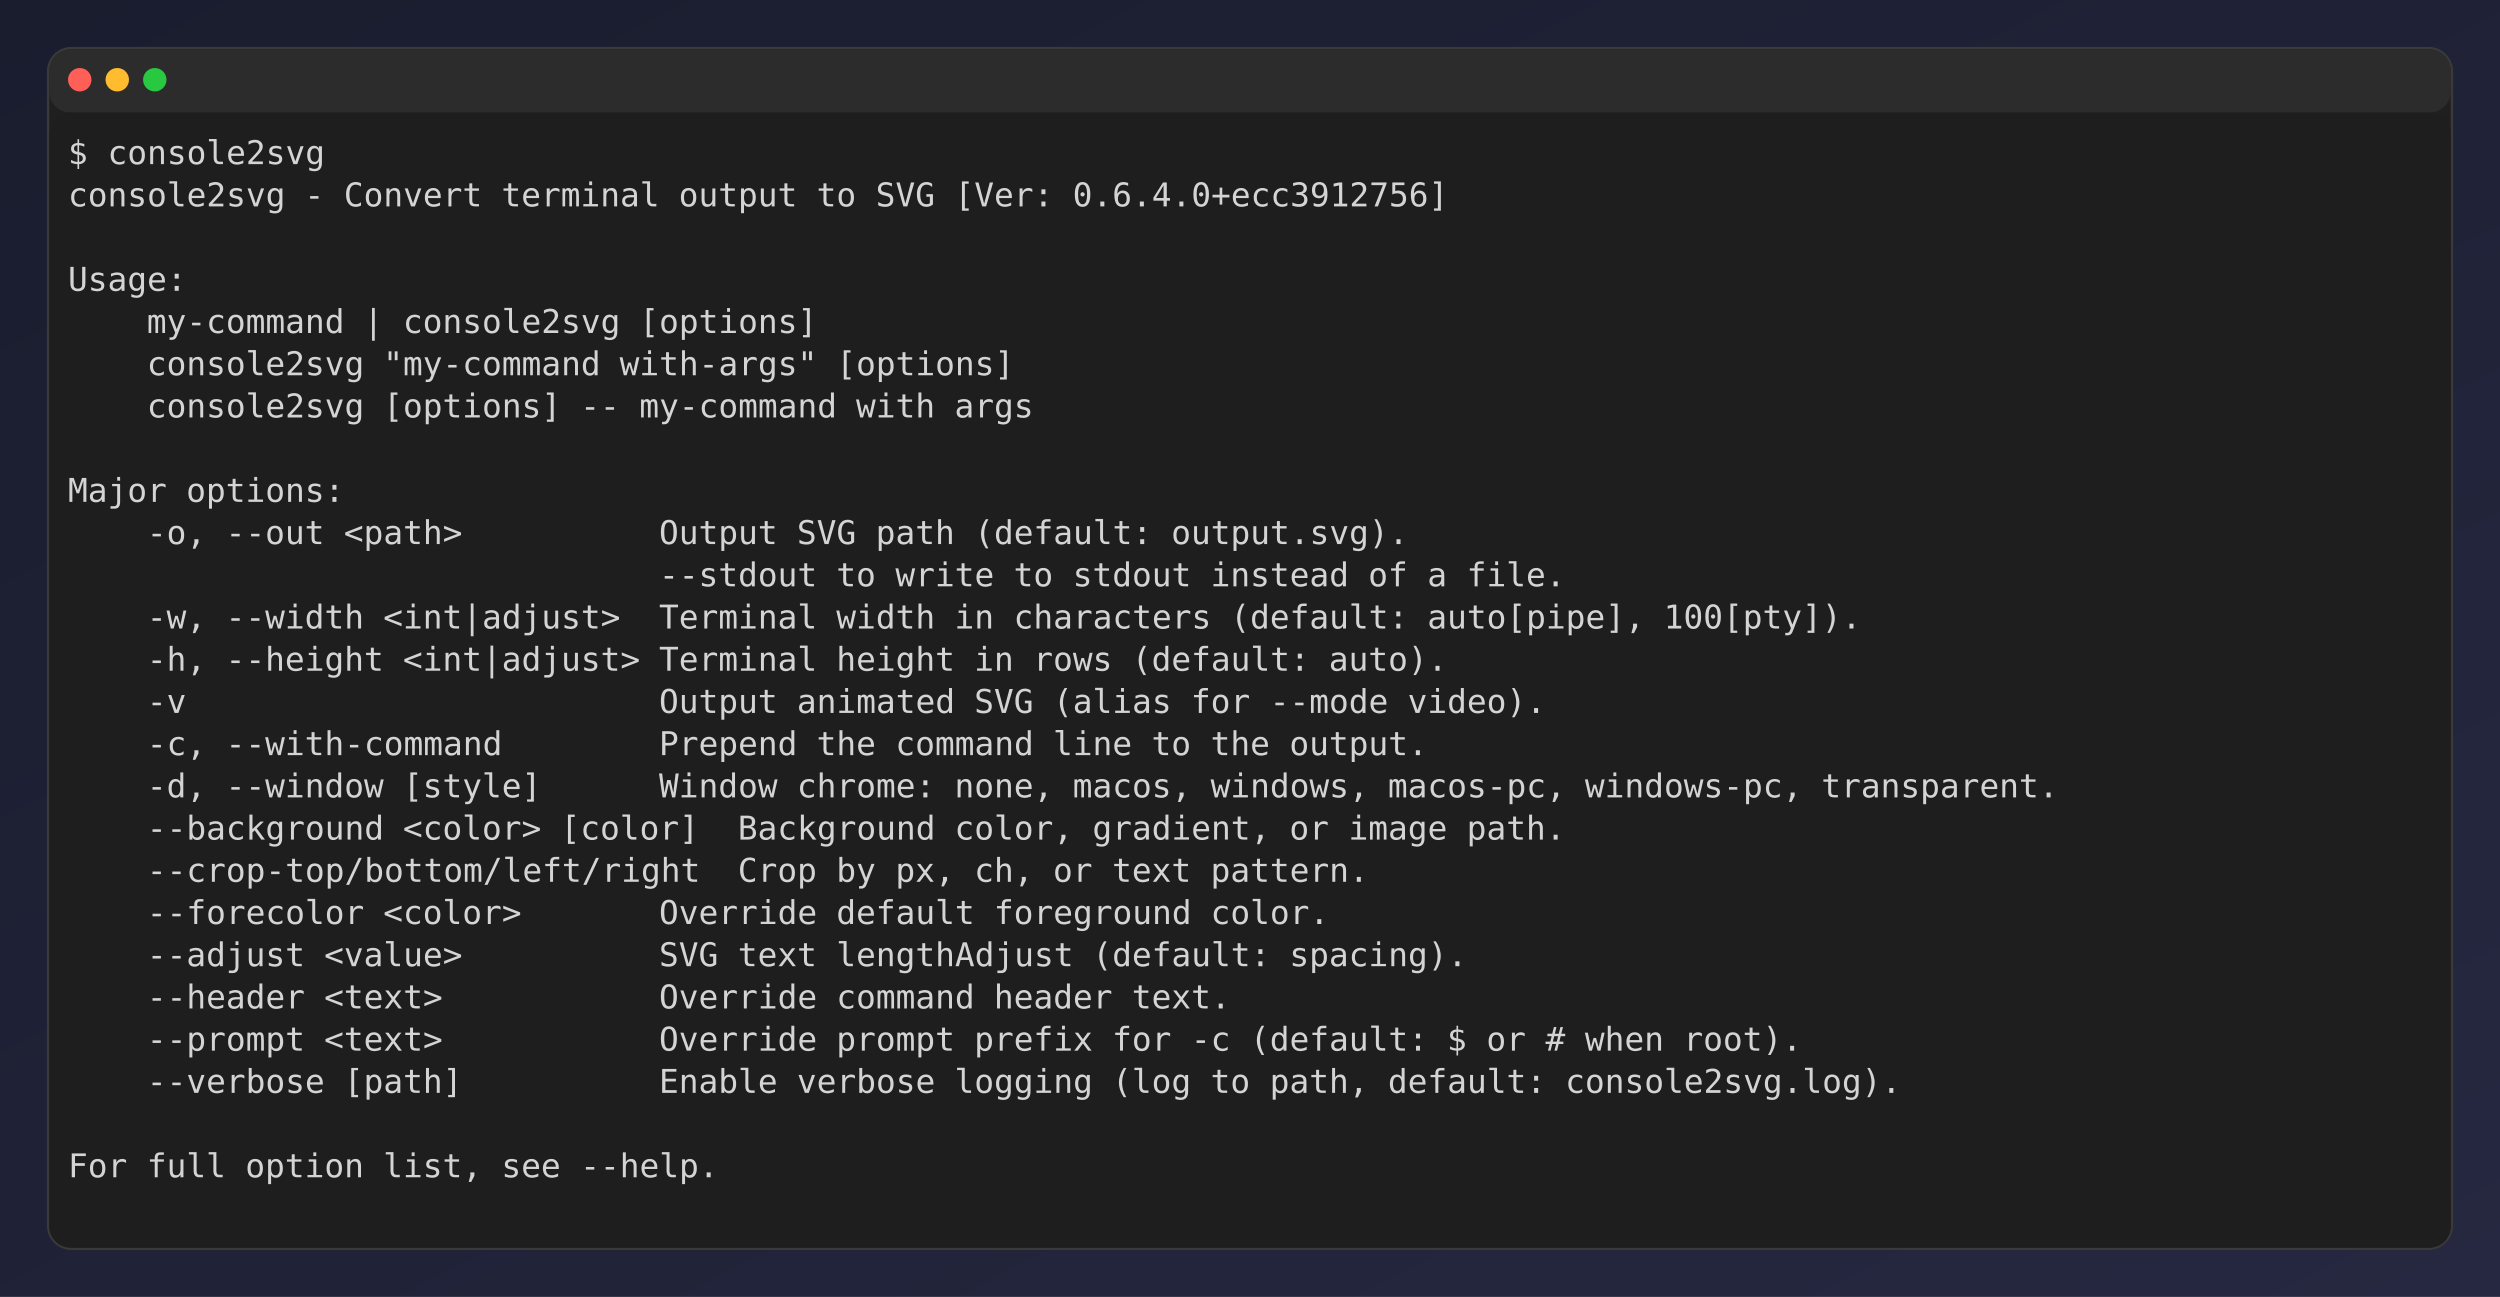
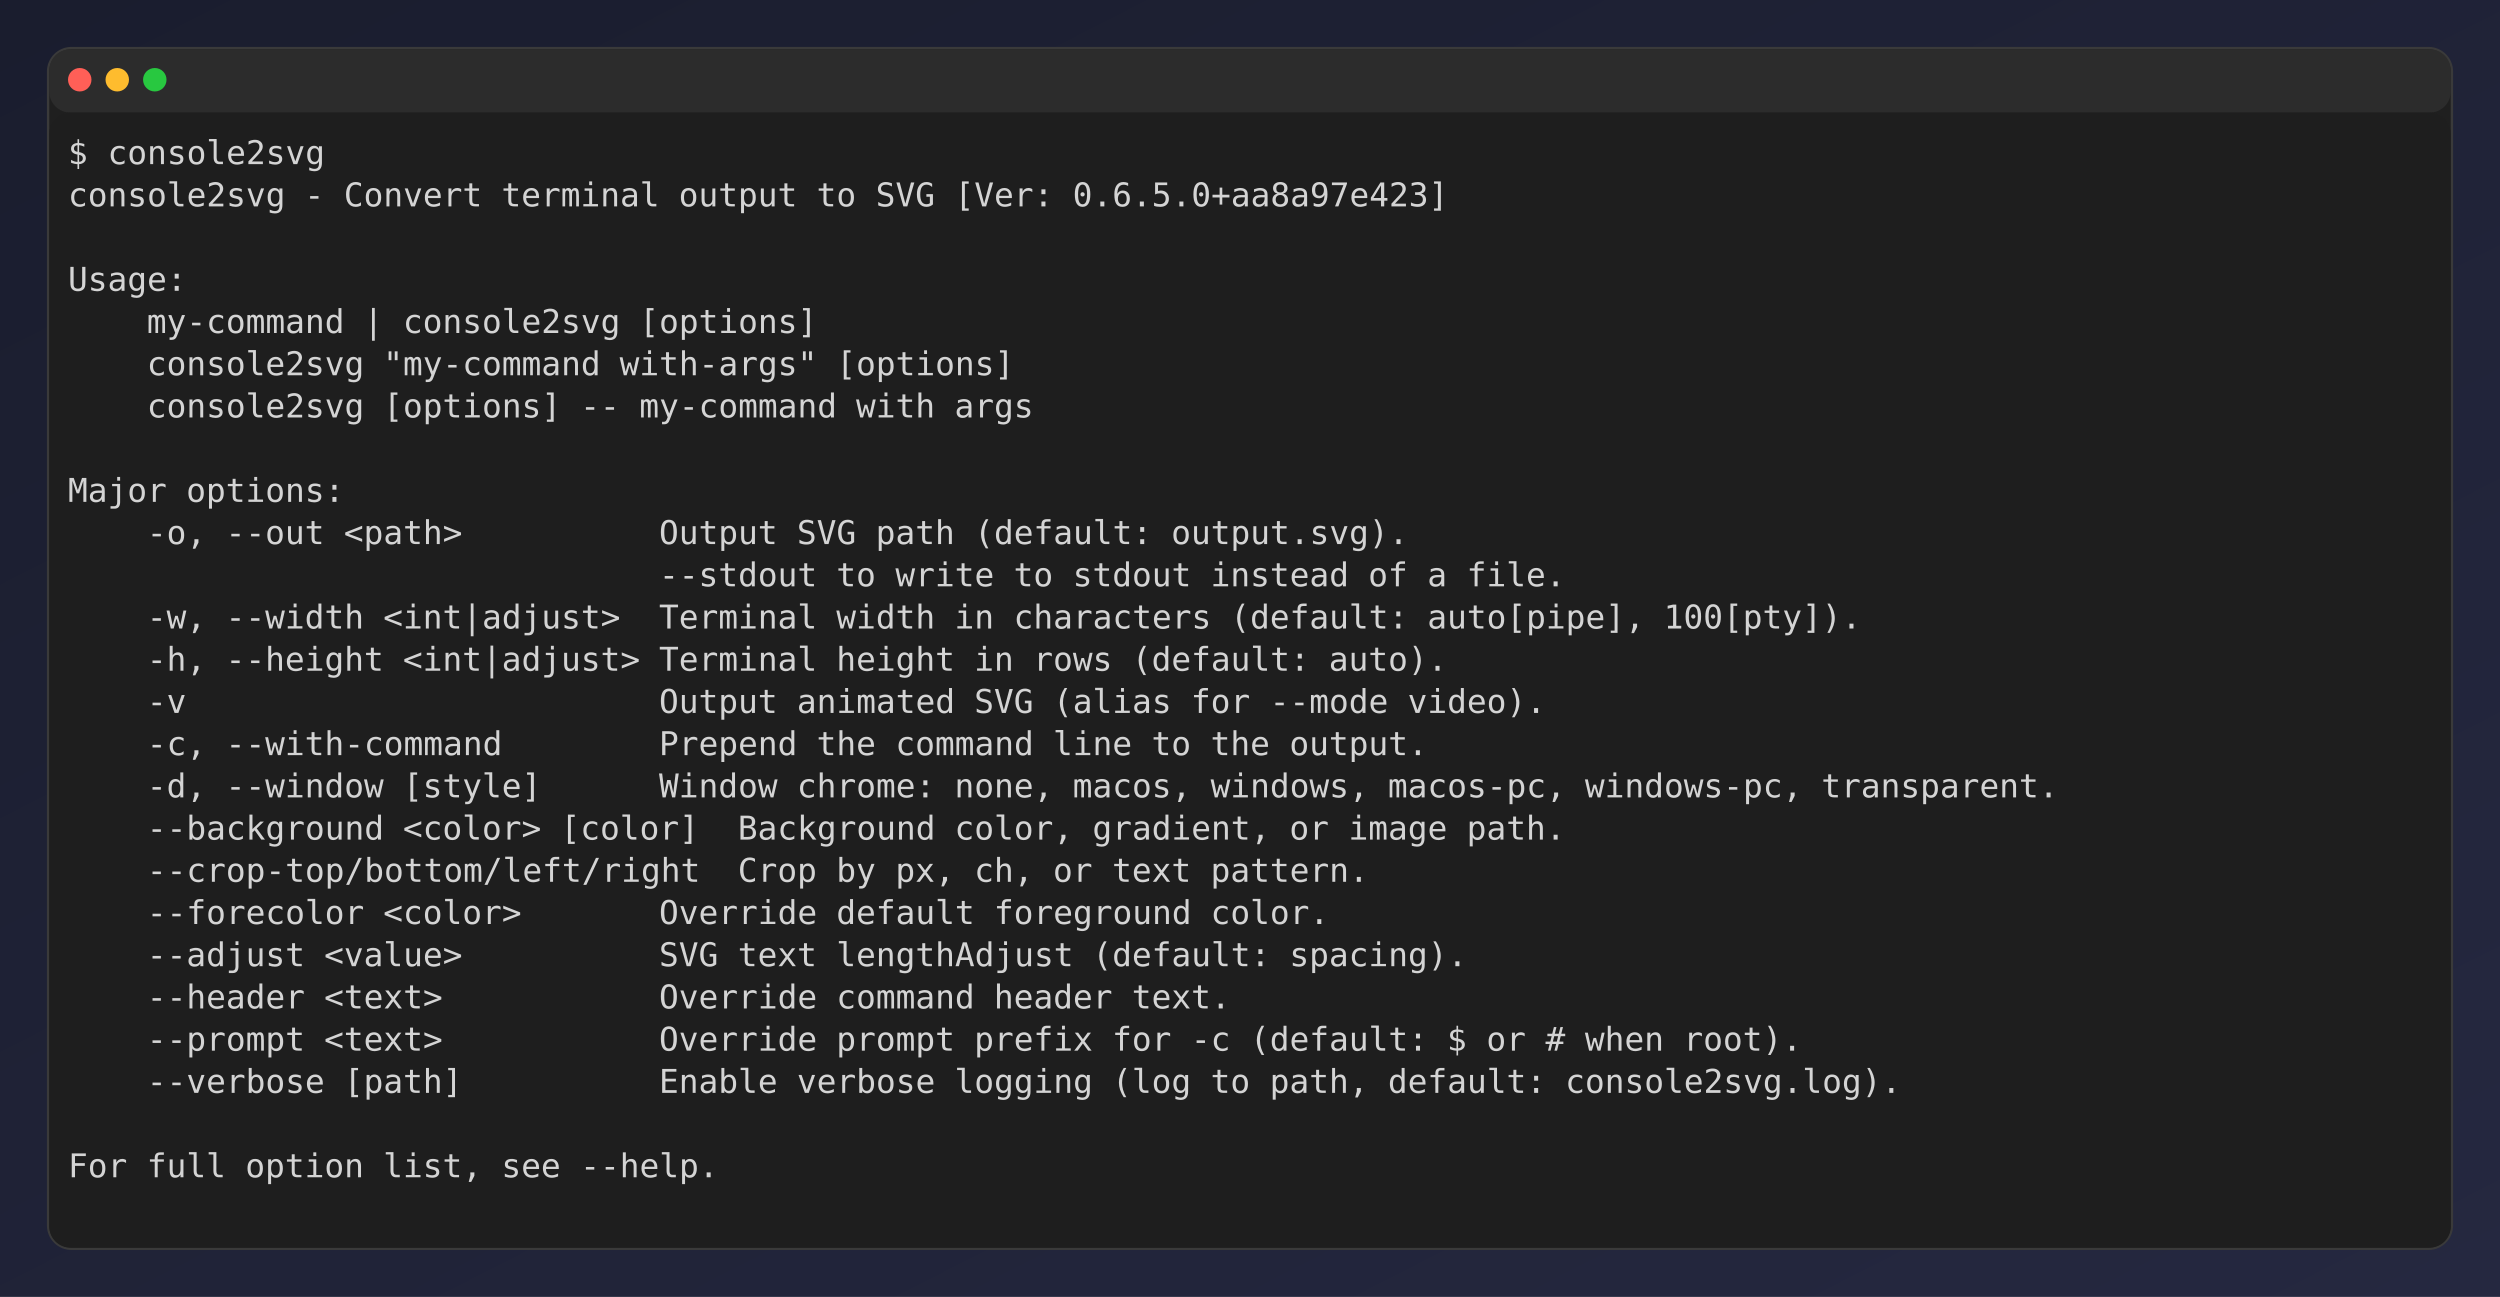
<svg xmlns="http://www.w3.org/2000/svg" width="1066" height="553" viewBox="0 0 1066 553" role="img" aria-label="console2svg output">
  <style>
.crt {
  font-family: ui-monospace,"Cascadia Mono","Segoe UI Mono","SFMono-Regular",Menlo,monospace;
  font-size: 14px;
}
text {
  dominant-baseline: alphabetic;
}
.bg {
  shape-rendering: crispEdges;
}
</style>
  <defs>
    <linearGradient id="desktop-bg" x1="0%" y1="0%" x2="100%" y2="100%">
      <stop offset="0%" stop-color="#1a1d2e" />
      <stop offset="100%" stop-color="#252840" />
    </linearGradient>
  </defs>
  <rect width="1066" height="553" fill="url(#desktop-bg)" />
  <rect x="20.5" y="20.5" rx="10" ry="10" width="1025" height="512" fill="#1f1f1f" stroke="#3a3a3a" />
  <rect x="21" y="21" rx="9" ry="9" width="1024" height="27" fill="#2c2c2c" />
  <circle cx="34" cy="34" r="5" fill="#ff5f57" />
  <circle cx="50" cy="34" r="5" fill="#febc2e" />
  <circle cx="66" cy="34" r="5" fill="#28c840" />
  <rect x="21" y="48" width="1024" height="484" rx="9" ry="9" fill="#1e1e1e" />
  <rect x="29" y="56" width="1008" height="18" fill="#1e1e1e" />
  <text class="crt" x="29" y="70" fill="#d4d4d4">$ console2svg</text>
  <g transform="translate(29 74)">
    <rect width="1008" height="450" fill="#1e1e1e" />
    <text class="crt" x="0" y="14" fill="#d4d4d4" textLength="92.4" lengthAdjust="spacing">console2svg</text>
    <text class="crt" x="100.8" y="14" fill="#d4d4d4" textLength="8.4" lengthAdjust="spacing">-</text>
    <text class="crt" x="117.6" y="14" fill="#d4d4d4" textLength="58.8" lengthAdjust="spacing">Convert</text>
    <text class="crt" x="184.8" y="14" fill="#d4d4d4" textLength="67.2" lengthAdjust="spacing">terminal</text>
    <text class="crt" x="260.4" y="14" fill="#d4d4d4" textLength="50.4" lengthAdjust="spacing">output</text>
    <text class="crt" x="319.2" y="14" fill="#d4d4d4" textLength="16.8" lengthAdjust="spacing">to</text>
    <text class="crt" x="344.4" y="14" fill="#d4d4d4" textLength="25.2" lengthAdjust="spacing">SVG</text>
    <text class="crt" x="378" y="14" fill="#d4d4d4" textLength="42" lengthAdjust="spacing">[Ver:</text>
-     <text class="crt" x="428.4" y="14" fill="#d4d4d4" textLength="159.6" lengthAdjust="spacing">0.6.4.0+ecc3912756]</text>
+     <text class="crt" x="428.4" y="14" fill="#d4d4d4" textLength="159.6" lengthAdjust="spacing">0.6.5.0+aa8a97e423]</text>
    <text class="crt" x="0" y="50" fill="#d4d4d4" textLength="50.4" lengthAdjust="spacing">Usage:</text>
    <text class="crt" x="33.6" y="68" fill="#d4d4d4" textLength="84" lengthAdjust="spacing">my-command</text>
    <text class="crt" x="126" y="68" fill="#d4d4d4" textLength="8.4" lengthAdjust="spacing">|</text>
    <text class="crt" x="142.8" y="68" fill="#d4d4d4" textLength="92.4" lengthAdjust="spacing">console2svg</text>
    <text class="crt" x="243.6" y="68" fill="#d4d4d4" textLength="75.6" lengthAdjust="spacing">[options]</text>
    <text class="crt" x="33.6" y="86" fill="#d4d4d4" textLength="92.4" lengthAdjust="spacing">console2svg</text>
    <text class="crt" x="134.4" y="86" fill="#d4d4d4" textLength="92.4" lengthAdjust="spacing">"my-command</text>
    <text class="crt" x="235.2" y="86" fill="#d4d4d4" textLength="84" lengthAdjust="spacing">with-args"</text>
    <text class="crt" x="327.6" y="86" fill="#d4d4d4" textLength="75.6" lengthAdjust="spacing">[options]</text>
    <text class="crt" x="33.6" y="104" fill="#d4d4d4" textLength="92.4" lengthAdjust="spacing">console2svg</text>
    <text class="crt" x="134.4" y="104" fill="#d4d4d4" textLength="75.6" lengthAdjust="spacing">[options]</text>
    <text class="crt" x="218.4" y="104" fill="#d4d4d4" textLength="16.8" lengthAdjust="spacing">--</text>
    <text class="crt" x="243.6" y="104" fill="#d4d4d4" textLength="84" lengthAdjust="spacing">my-command</text>
    <text class="crt" x="336" y="104" fill="#d4d4d4" textLength="33.6" lengthAdjust="spacing">with</text>
    <text class="crt" x="378" y="104" fill="#d4d4d4" textLength="33.6" lengthAdjust="spacing">args</text>
    <text class="crt" x="0" y="140" fill="#d4d4d4" textLength="42" lengthAdjust="spacing">Major</text>
    <text class="crt" x="50.4" y="140" fill="#d4d4d4" textLength="67.2" lengthAdjust="spacing">options:</text>
    <text class="crt" x="33.6" y="158" fill="#d4d4d4" textLength="25.2" lengthAdjust="spacing">-o,</text>
    <text class="crt" x="67.2" y="158" fill="#d4d4d4" textLength="42" lengthAdjust="spacing">--out</text>
    <text class="crt" x="117.6" y="158" fill="#d4d4d4" textLength="50.4" lengthAdjust="spacing">&lt;path&gt;</text>
    <text class="crt" x="252" y="158" fill="#d4d4d4" textLength="50.4" lengthAdjust="spacing">Output</text>
    <text class="crt" x="310.8" y="158" fill="#d4d4d4" textLength="25.2" lengthAdjust="spacing">SVG</text>
    <text class="crt" x="344.4" y="158" fill="#d4d4d4" textLength="33.6" lengthAdjust="spacing">path</text>
    <text class="crt" x="386.4" y="158" fill="#d4d4d4" textLength="75.6" lengthAdjust="spacing">(default:</text>
    <text class="crt" x="470.4" y="158" fill="#d4d4d4" textLength="100.8" lengthAdjust="spacing">output.svg).</text>
    <text class="crt" x="252" y="176" fill="#d4d4d4" textLength="67.2" lengthAdjust="spacing">--stdout</text>
    <text class="crt" x="327.6" y="176" fill="#d4d4d4" textLength="16.8" lengthAdjust="spacing">to</text>
    <text class="crt" x="352.8" y="176" fill="#d4d4d4" textLength="42" lengthAdjust="spacing">write</text>
    <text class="crt" x="403.2" y="176" fill="#d4d4d4" textLength="16.8" lengthAdjust="spacing">to</text>
    <text class="crt" x="428.4" y="176" fill="#d4d4d4" textLength="50.4" lengthAdjust="spacing">stdout</text>
    <text class="crt" x="487.2" y="176" fill="#d4d4d4" textLength="58.8" lengthAdjust="spacing">instead</text>
    <text class="crt" x="554.4" y="176" fill="#d4d4d4" textLength="16.8" lengthAdjust="spacing">of</text>
    <text class="crt" x="579.6" y="176" fill="#d4d4d4" textLength="8.4" lengthAdjust="spacing">a</text>
    <text class="crt" x="596.4" y="176" fill="#d4d4d4" textLength="42" lengthAdjust="spacing">file.</text>
    <text class="crt" x="33.6" y="194" fill="#d4d4d4" textLength="25.2" lengthAdjust="spacing">-w,</text>
    <text class="crt" x="67.2" y="194" fill="#d4d4d4" textLength="58.8" lengthAdjust="spacing">--width</text>
    <text class="crt" x="134.4" y="194" fill="#d4d4d4" textLength="100.8" lengthAdjust="spacing">&lt;int|adjust&gt;</text>
    <text class="crt" x="252" y="194" fill="#d4d4d4" textLength="67.2" lengthAdjust="spacing">Terminal</text>
    <text class="crt" x="327.6" y="194" fill="#d4d4d4" textLength="42" lengthAdjust="spacing">width</text>
    <text class="crt" x="378" y="194" fill="#d4d4d4" textLength="16.8" lengthAdjust="spacing">in</text>
    <text class="crt" x="403.2" y="194" fill="#d4d4d4" textLength="84" lengthAdjust="spacing">characters</text>
    <text class="crt" x="495.6" y="194" fill="#d4d4d4" textLength="75.6" lengthAdjust="spacing">(default:</text>
    <text class="crt" x="579.6" y="194" fill="#d4d4d4" textLength="92.4" lengthAdjust="spacing">auto[pipe],</text>
    <text class="crt" x="680.4" y="194" fill="#d4d4d4" textLength="84" lengthAdjust="spacing">100[pty]).</text>
    <text class="crt" x="33.6" y="212" fill="#d4d4d4" textLength="25.2" lengthAdjust="spacing">-h,</text>
    <text class="crt" x="67.2" y="212" fill="#d4d4d4" textLength="67.2" lengthAdjust="spacing">--height</text>
    <text class="crt" x="142.8" y="212" fill="#d4d4d4" textLength="100.8" lengthAdjust="spacing">&lt;int|adjust&gt;</text>
    <text class="crt" x="252" y="212" fill="#d4d4d4" textLength="67.2" lengthAdjust="spacing">Terminal</text>
    <text class="crt" x="327.6" y="212" fill="#d4d4d4" textLength="50.4" lengthAdjust="spacing">height</text>
    <text class="crt" x="386.4" y="212" fill="#d4d4d4" textLength="16.8" lengthAdjust="spacing">in</text>
    <text class="crt" x="411.6" y="212" fill="#d4d4d4" textLength="33.6" lengthAdjust="spacing">rows</text>
    <text class="crt" x="453.6" y="212" fill="#d4d4d4" textLength="75.6" lengthAdjust="spacing">(default:</text>
    <text class="crt" x="537.6" y="212" fill="#d4d4d4" textLength="50.4" lengthAdjust="spacing">auto).</text>
    <text class="crt" x="33.6" y="230" fill="#d4d4d4" textLength="16.8" lengthAdjust="spacing">-v</text>
    <text class="crt" x="252" y="230" fill="#d4d4d4" textLength="50.4" lengthAdjust="spacing">Output</text>
    <text class="crt" x="310.8" y="230" fill="#d4d4d4" textLength="67.2" lengthAdjust="spacing">animated</text>
    <text class="crt" x="386.4" y="230" fill="#d4d4d4" textLength="25.2" lengthAdjust="spacing">SVG</text>
    <text class="crt" x="420" y="230" fill="#d4d4d4" textLength="50.4" lengthAdjust="spacing">(alias</text>
    <text class="crt" x="478.8" y="230" fill="#d4d4d4" textLength="25.2" lengthAdjust="spacing">for</text>
    <text class="crt" x="512.4" y="230" fill="#d4d4d4" textLength="50.4" lengthAdjust="spacing">--mode</text>
    <text class="crt" x="571.2" y="230" fill="#d4d4d4" textLength="58.8" lengthAdjust="spacing">video).</text>
    <text class="crt" x="33.6" y="248" fill="#d4d4d4" textLength="25.2" lengthAdjust="spacing">-c,</text>
    <text class="crt" x="67.2" y="248" fill="#d4d4d4" textLength="117.6" lengthAdjust="spacing">--with-command</text>
    <text class="crt" x="252" y="248" fill="#d4d4d4" textLength="58.8" lengthAdjust="spacing">Prepend</text>
    <text class="crt" x="319.2" y="248" fill="#d4d4d4" textLength="25.2" lengthAdjust="spacing">the</text>
    <text class="crt" x="352.8" y="248" fill="#d4d4d4" textLength="58.8" lengthAdjust="spacing">command</text>
    <text class="crt" x="420" y="248" fill="#d4d4d4" textLength="33.6" lengthAdjust="spacing">line</text>
    <text class="crt" x="462" y="248" fill="#d4d4d4" textLength="16.8" lengthAdjust="spacing">to</text>
    <text class="crt" x="487.2" y="248" fill="#d4d4d4" textLength="25.2" lengthAdjust="spacing">the</text>
    <text class="crt" x="520.8" y="248" fill="#d4d4d4" textLength="58.8" lengthAdjust="spacing">output.</text>
    <text class="crt" x="33.6" y="266" fill="#d4d4d4" textLength="25.2" lengthAdjust="spacing">-d,</text>
    <text class="crt" x="67.2" y="266" fill="#d4d4d4" textLength="67.2" lengthAdjust="spacing">--window</text>
    <text class="crt" x="142.8" y="266" fill="#d4d4d4" textLength="58.8" lengthAdjust="spacing">[style]</text>
    <text class="crt" x="252" y="266" fill="#d4d4d4" textLength="50.4" lengthAdjust="spacing">Window</text>
    <text class="crt" x="310.8" y="266" fill="#d4d4d4" textLength="58.8" lengthAdjust="spacing">chrome:</text>
    <text class="crt" x="378" y="266" fill="#d4d4d4" textLength="42" lengthAdjust="spacing">none,</text>
    <text class="crt" x="428.4" y="266" fill="#d4d4d4" textLength="50.4" lengthAdjust="spacing">macos,</text>
    <text class="crt" x="487.2" y="266" fill="#d4d4d4" textLength="67.2" lengthAdjust="spacing">windows,</text>
    <text class="crt" x="562.8" y="266" fill="#d4d4d4" textLength="75.6" lengthAdjust="spacing">macos-pc,</text>
    <text class="crt" x="646.8" y="266" fill="#d4d4d4" textLength="92.4" lengthAdjust="spacing">windows-pc,</text>
    <text class="crt" x="747.6" y="266" fill="#d4d4d4" textLength="100.8" lengthAdjust="spacing">transparent.</text>
    <text class="crt" x="33.6" y="284" fill="#d4d4d4" textLength="100.8" lengthAdjust="spacing">--background</text>
    <text class="crt" x="142.8" y="284" fill="#d4d4d4" textLength="58.8" lengthAdjust="spacing">&lt;color&gt;</text>
    <text class="crt" x="210" y="284" fill="#d4d4d4" textLength="58.8" lengthAdjust="spacing">[color]</text>
    <text class="crt" x="285.6" y="284" fill="#d4d4d4" textLength="84" lengthAdjust="spacing">Background</text>
    <text class="crt" x="378" y="284" fill="#d4d4d4" textLength="50.4" lengthAdjust="spacing">color,</text>
    <text class="crt" x="436.8" y="284" fill="#d4d4d4" textLength="75.6" lengthAdjust="spacing">gradient,</text>
    <text class="crt" x="520.8" y="284" fill="#d4d4d4" textLength="16.8" lengthAdjust="spacing">or</text>
    <text class="crt" x="546" y="284" fill="#d4d4d4" textLength="42" lengthAdjust="spacing">image</text>
    <text class="crt" x="596.4" y="284" fill="#d4d4d4" textLength="42" lengthAdjust="spacing">path.</text>
    <text class="crt" x="33.6" y="302" fill="#d4d4d4" textLength="235.2" lengthAdjust="spacing">--crop-top/bottom/left/right</text>
    <text class="crt" x="285.6" y="302" fill="#d4d4d4" textLength="33.6" lengthAdjust="spacing">Crop</text>
    <text class="crt" x="327.6" y="302" fill="#d4d4d4" textLength="16.8" lengthAdjust="spacing">by</text>
    <text class="crt" x="352.8" y="302" fill="#d4d4d4" textLength="25.2" lengthAdjust="spacing">px,</text>
    <text class="crt" x="386.4" y="302" fill="#d4d4d4" textLength="25.2" lengthAdjust="spacing">ch,</text>
    <text class="crt" x="420" y="302" fill="#d4d4d4" textLength="16.8" lengthAdjust="spacing">or</text>
    <text class="crt" x="445.2" y="302" fill="#d4d4d4" textLength="33.6" lengthAdjust="spacing">text</text>
    <text class="crt" x="487.2" y="302" fill="#d4d4d4" textLength="67.2" lengthAdjust="spacing">pattern.</text>
    <text class="crt" x="33.6" y="320" fill="#d4d4d4" textLength="92.4" lengthAdjust="spacing">--forecolor</text>
    <text class="crt" x="134.4" y="320" fill="#d4d4d4" textLength="58.8" lengthAdjust="spacing">&lt;color&gt;</text>
    <text class="crt" x="252" y="320" fill="#d4d4d4" textLength="67.2" lengthAdjust="spacing">Override</text>
    <text class="crt" x="327.6" y="320" fill="#d4d4d4" textLength="58.8" lengthAdjust="spacing">default</text>
    <text class="crt" x="394.8" y="320" fill="#d4d4d4" textLength="84" lengthAdjust="spacing">foreground</text>
    <text class="crt" x="487.2" y="320" fill="#d4d4d4" textLength="50.4" lengthAdjust="spacing">color.</text>
    <text class="crt" x="33.6" y="338" fill="#d4d4d4" textLength="67.2" lengthAdjust="spacing">--adjust</text>
    <text class="crt" x="109.2" y="338" fill="#d4d4d4" textLength="58.8" lengthAdjust="spacing">&lt;value&gt;</text>
    <text class="crt" x="252" y="338" fill="#d4d4d4" textLength="25.2" lengthAdjust="spacing">SVG</text>
    <text class="crt" x="285.6" y="338" fill="#d4d4d4" textLength="33.6" lengthAdjust="spacing">text</text>
    <text class="crt" x="327.6" y="338" fill="#d4d4d4" textLength="100.8" lengthAdjust="spacing">lengthAdjust</text>
    <text class="crt" x="436.8" y="338" fill="#d4d4d4" textLength="75.6" lengthAdjust="spacing">(default:</text>
    <text class="crt" x="520.8" y="338" fill="#d4d4d4" textLength="75.6" lengthAdjust="spacing">spacing).</text>
    <text class="crt" x="33.6" y="356" fill="#d4d4d4" textLength="67.2" lengthAdjust="spacing">--header</text>
    <text class="crt" x="109.2" y="356" fill="#d4d4d4" textLength="50.4" lengthAdjust="spacing">&lt;text&gt;</text>
    <text class="crt" x="252" y="356" fill="#d4d4d4" textLength="67.2" lengthAdjust="spacing">Override</text>
    <text class="crt" x="327.6" y="356" fill="#d4d4d4" textLength="58.8" lengthAdjust="spacing">command</text>
    <text class="crt" x="394.8" y="356" fill="#d4d4d4" textLength="50.4" lengthAdjust="spacing">header</text>
    <text class="crt" x="453.6" y="356" fill="#d4d4d4" textLength="42" lengthAdjust="spacing">text.</text>
    <text class="crt" x="33.6" y="374" fill="#d4d4d4" textLength="67.2" lengthAdjust="spacing">--prompt</text>
    <text class="crt" x="109.2" y="374" fill="#d4d4d4" textLength="50.4" lengthAdjust="spacing">&lt;text&gt;</text>
    <text class="crt" x="252" y="374" fill="#d4d4d4" textLength="67.2" lengthAdjust="spacing">Override</text>
    <text class="crt" x="327.6" y="374" fill="#d4d4d4" textLength="50.4" lengthAdjust="spacing">prompt</text>
    <text class="crt" x="386.4" y="374" fill="#d4d4d4" textLength="50.4" lengthAdjust="spacing">prefix</text>
    <text class="crt" x="445.2" y="374" fill="#d4d4d4" textLength="25.2" lengthAdjust="spacing">for</text>
    <text class="crt" x="478.8" y="374" fill="#d4d4d4" textLength="16.8" lengthAdjust="spacing">-c</text>
    <text class="crt" x="504" y="374" fill="#d4d4d4" textLength="75.6" lengthAdjust="spacing">(default:</text>
    <text class="crt" x="588" y="374" fill="#d4d4d4" textLength="8.4" lengthAdjust="spacing">$</text>
    <text class="crt" x="604.8" y="374" fill="#d4d4d4" textLength="16.8" lengthAdjust="spacing">or</text>
    <text class="crt" x="630" y="374" fill="#d4d4d4" textLength="8.4" lengthAdjust="spacing">#</text>
    <text class="crt" x="646.8" y="374" fill="#d4d4d4" textLength="33.6" lengthAdjust="spacing">when</text>
    <text class="crt" x="688.8" y="374" fill="#d4d4d4" textLength="50.4" lengthAdjust="spacing">root).</text>
    <text class="crt" x="33.6" y="392" fill="#d4d4d4" textLength="75.6" lengthAdjust="spacing">--verbose</text>
    <text class="crt" x="117.6" y="392" fill="#d4d4d4" textLength="50.4" lengthAdjust="spacing">[path]</text>
    <text class="crt" x="252" y="392" fill="#d4d4d4" textLength="50.4" lengthAdjust="spacing">Enable</text>
    <text class="crt" x="310.8" y="392" fill="#d4d4d4" textLength="58.8" lengthAdjust="spacing">verbose</text>
    <text class="crt" x="378" y="392" fill="#d4d4d4" textLength="58.8" lengthAdjust="spacing">logging</text>
    <text class="crt" x="445.2" y="392" fill="#d4d4d4" textLength="33.6" lengthAdjust="spacing">(log</text>
    <text class="crt" x="487.2" y="392" fill="#d4d4d4" textLength="16.8" lengthAdjust="spacing">to</text>
    <text class="crt" x="512.4" y="392" fill="#d4d4d4" textLength="42" lengthAdjust="spacing">path,</text>
    <text class="crt" x="562.8" y="392" fill="#d4d4d4" textLength="67.2" lengthAdjust="spacing">default:</text>
    <text class="crt" x="638.4" y="392" fill="#d4d4d4" textLength="142.8" lengthAdjust="spacing">console2svg.log).</text>
    <text class="crt" x="0" y="428" fill="#d4d4d4" textLength="25.2" lengthAdjust="spacing">For</text>
    <text class="crt" x="33.6" y="428" fill="#d4d4d4" textLength="33.6" lengthAdjust="spacing">full</text>
    <text class="crt" x="75.6" y="428" fill="#d4d4d4" textLength="50.4" lengthAdjust="spacing">option</text>
    <text class="crt" x="134.4" y="428" fill="#d4d4d4" textLength="42" lengthAdjust="spacing">list,</text>
    <text class="crt" x="184.8" y="428" fill="#d4d4d4" textLength="25.2" lengthAdjust="spacing">see</text>
    <text class="crt" x="218.4" y="428" fill="#d4d4d4" textLength="58.8" lengthAdjust="spacing">--help.</text>
  </g>
</svg>
